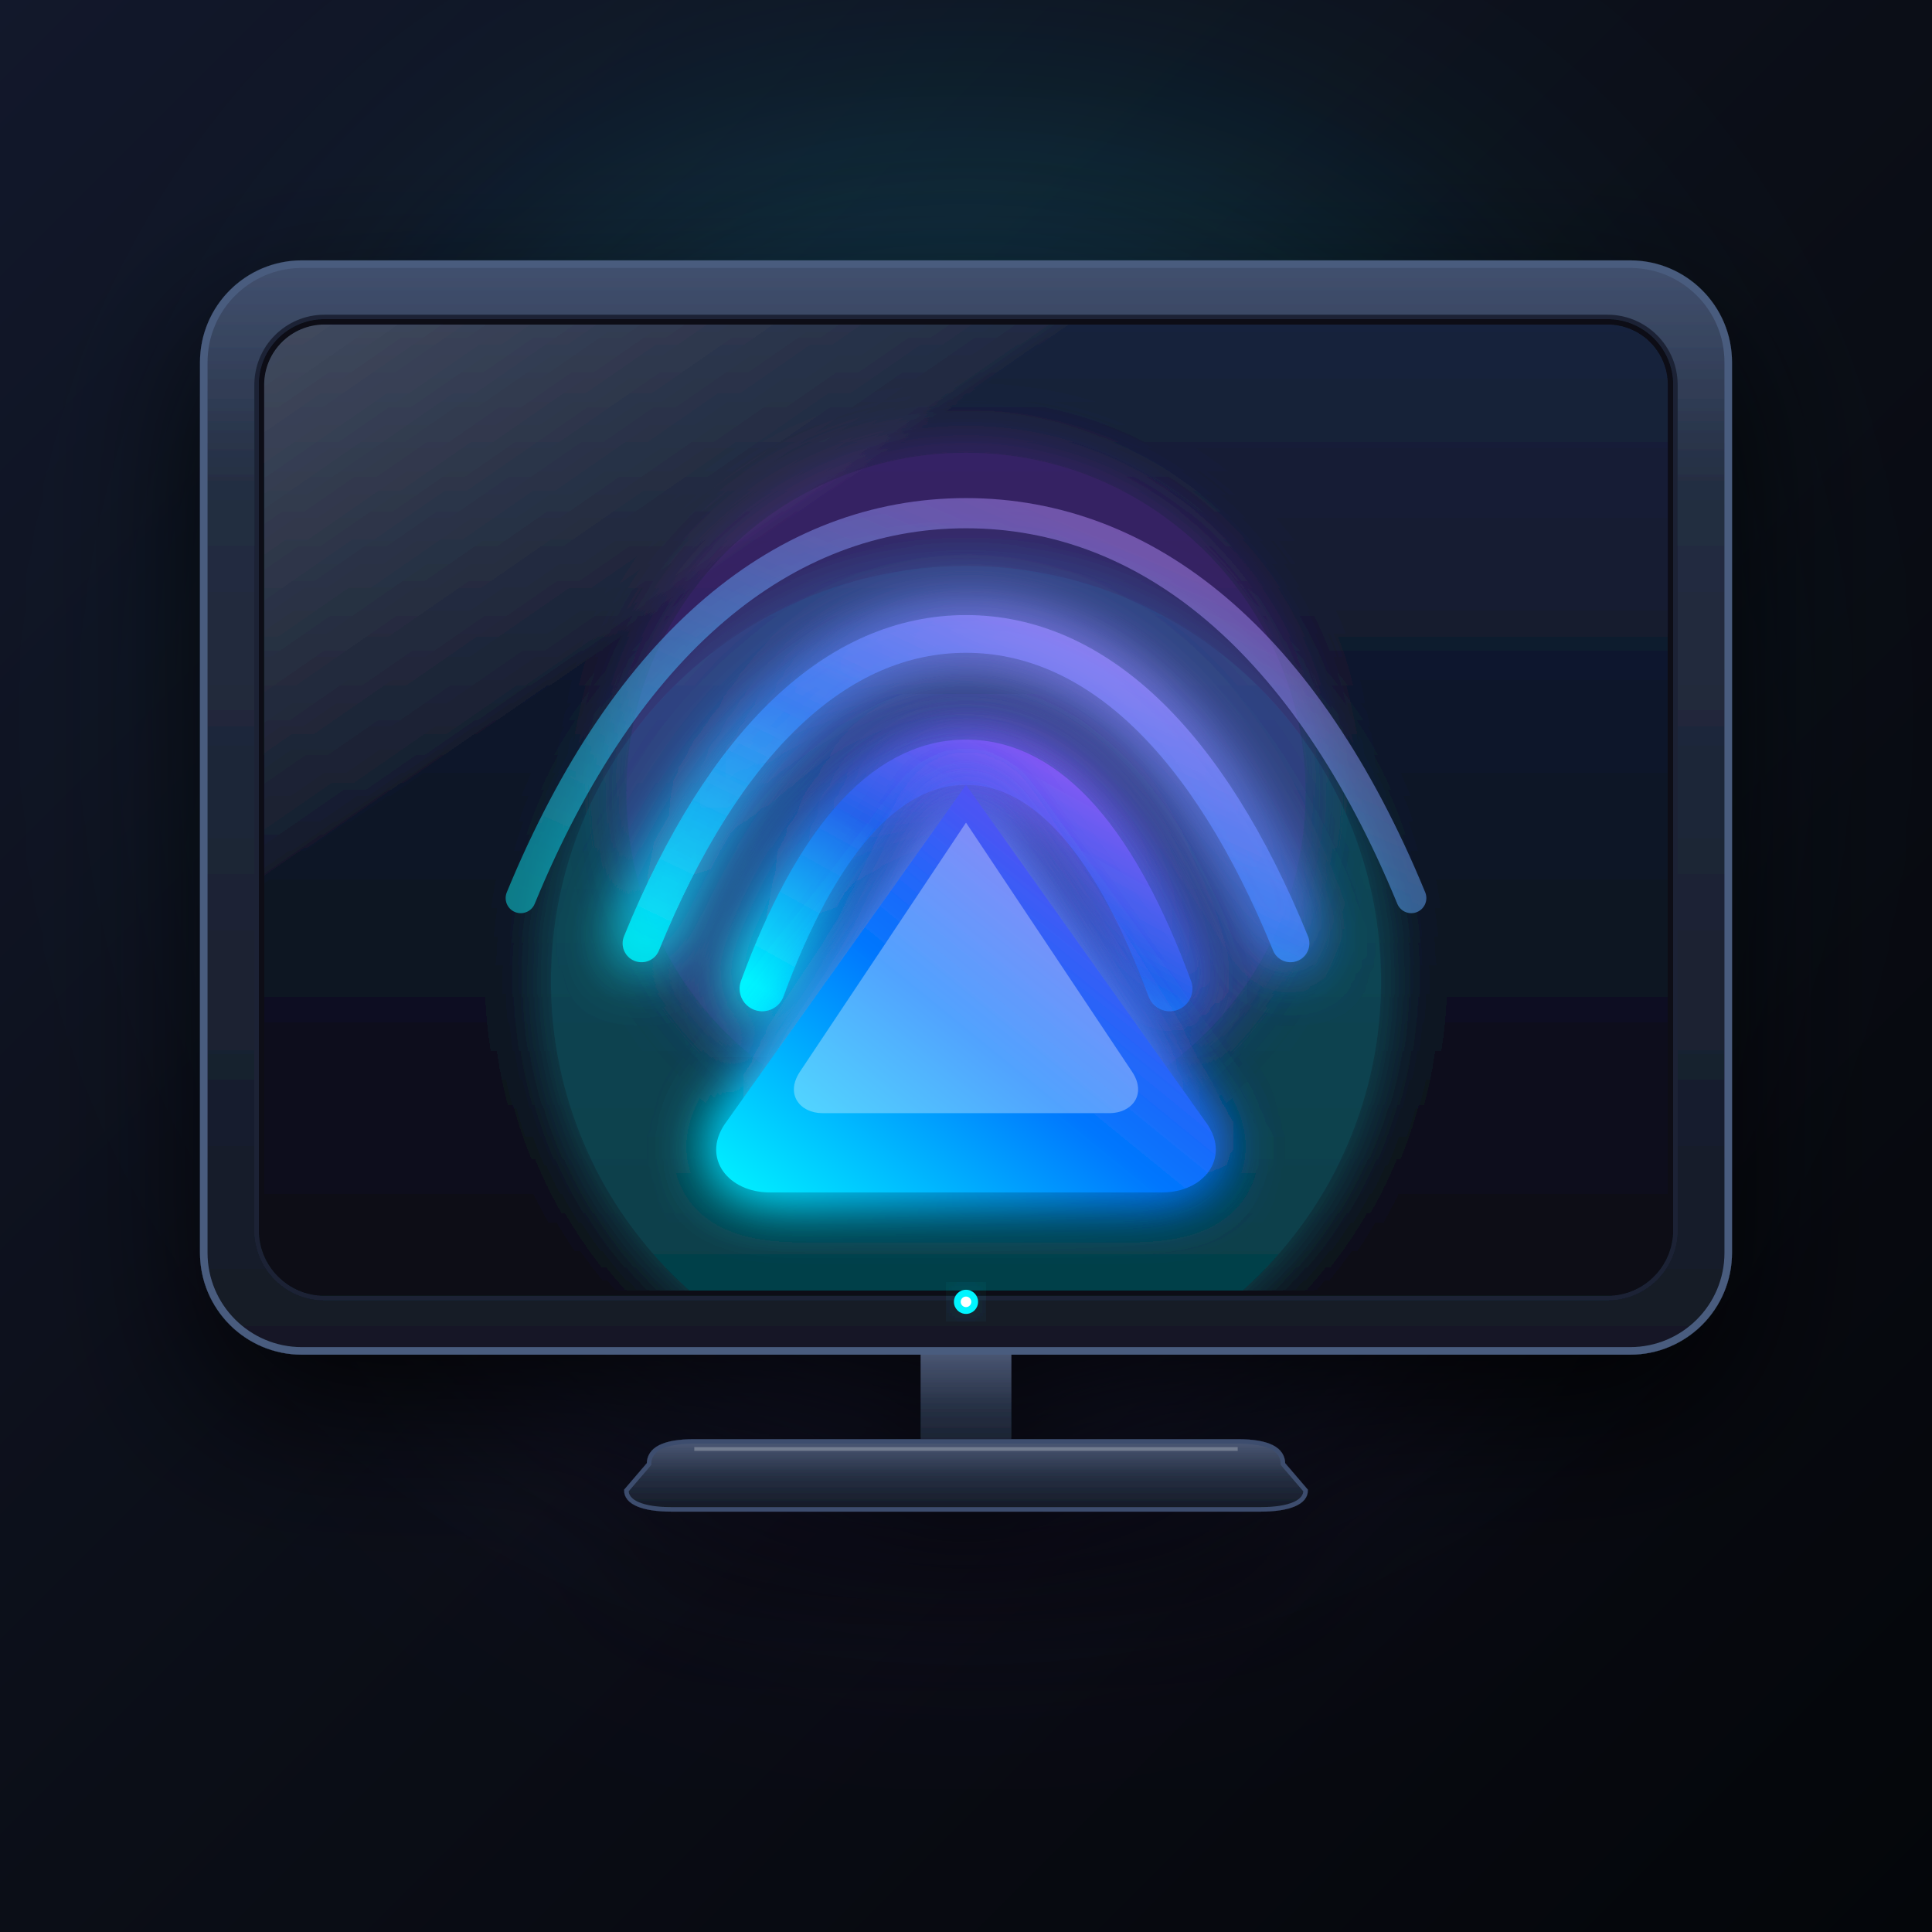
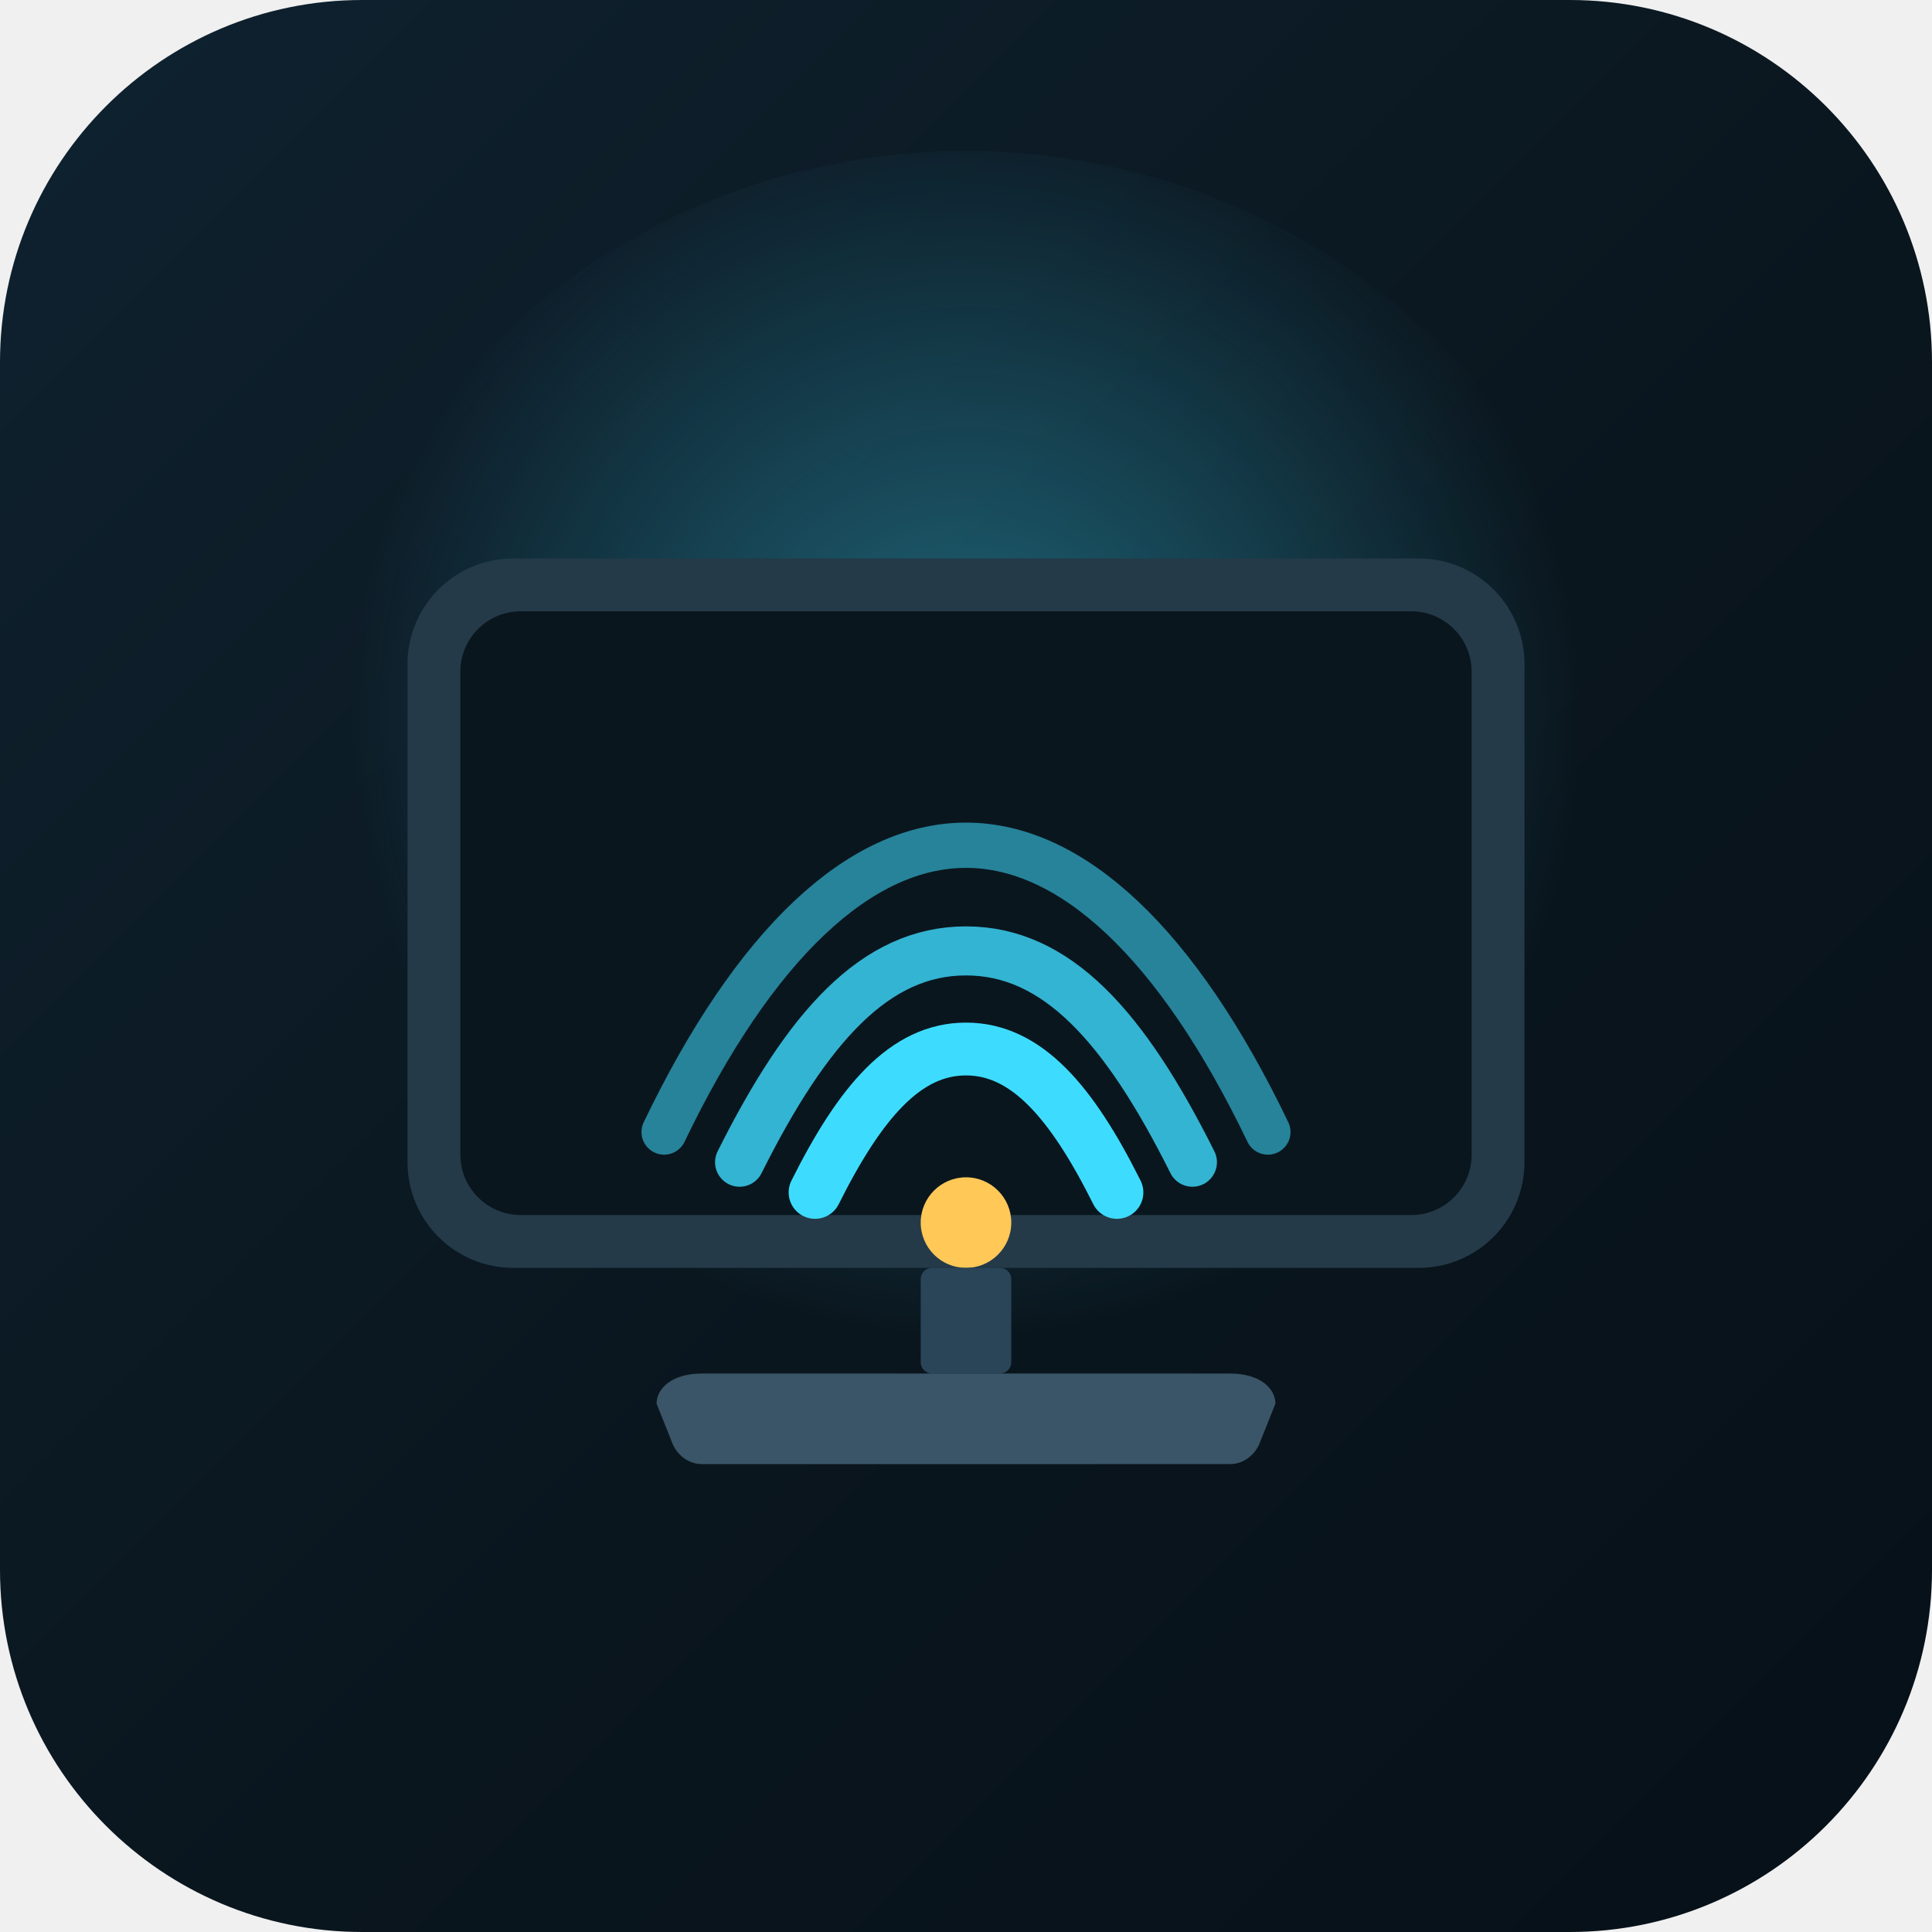
<svg xmlns="http://www.w3.org/2000/svg" viewBox="0 0 512 512" width="512" height="512">
  <defs>
-     <linearGradient id="bgGradAv" x1="0%" y1="0%" x2="100%" y2="100%">
-       <stop offset="0%" stop-color="#12182B" />
-       <stop offset="50%" stop-color="#0B0E17" />
-       <stop offset="100%" stop-color="#04060A" />
+     <linearGradient id="bgGrad" x1="0%" y1="0%" x2="100%" y2="100%">
+       <stop offset="0%" stop-color="#0F2230" />
+       <stop offset="55%" stop-color="#0A161E" />
+       <stop offset="100%" stop-color="#061018" />
    </linearGradient>
-     <linearGradient id="tvBezelAv" x1="0%" y1="0%" x2="0%" y2="100%">
-       <stop offset="0%" stop-color="#41506E" />
-       <stop offset="20%" stop-color="#242E42" />
-       <stop offset="100%" stop-color="#141926" />
-     </linearGradient>
-     <linearGradient id="tvScreenAv" x1="0%" y1="0%" x2="0%" y2="100%">
-       <stop offset="0%" stop-color="#18233C" />
-       <stop offset="50%" stop-color="#0E1527" />
-       <stop offset="100%" stop-color="#080C16" />
-     </linearGradient>
-     <linearGradient id="airplayNeonAv" x1="0%" y1="100%" x2="100%" y2="0%">
-       <stop offset="0%" stop-color="#00F5FF" />
-       <stop offset="45%" stop-color="#0077FE" />
-       <stop offset="100%" stop-color="#9333EA" />
-     </linearGradient>
-     <linearGradient id="arc1Av" x1="0%" y1="100%" x2="100%" y2="0%">
-       <stop offset="0%" stop-color="#00F5FF" />
-       <stop offset="50%" stop-color="#2563EB" />
-       <stop offset="100%" stop-color="#A855F7" />
-     </linearGradient>
-     <linearGradient id="arc2Av" x1="0%" y1="100%" x2="100%" y2="0%">
-       <stop offset="0%" stop-color="#00F5FF" stop-opacity="0.8" />
-       <stop offset="50%" stop-color="#3B82F6" stop-opacity="0.85" />
-       <stop offset="100%" stop-color="#C084FC" stop-opacity="0.8" />
-     </linearGradient>
-     <linearGradient id="arc3Av" x1="0%" y1="100%" x2="100%" y2="0%">
-       <stop offset="0%" stop-color="#00F5FF" stop-opacity="0.45" />
-       <stop offset="50%" stop-color="#60A5FA" stop-opacity="0.5" />
-       <stop offset="100%" stop-color="#E879F9" stop-opacity="0.45" />
-     </linearGradient>
-     <linearGradient id="standGradAv" x1="0%" y1="0%" x2="0%" y2="100%">
-       <stop offset="0%" stop-color="#4B5875" />
-       <stop offset="50%" stop-color="#263044" />
-       <stop offset="100%" stop-color="#141A26" />
-     </linearGradient>
-     <linearGradient id="glassReflectionAv" x1="0%" y1="0%" x2="100%" y2="100%">
-       <stop offset="0%" stop-color="#FFFFFF" stop-opacity="0.18" />
-       <stop offset="28%" stop-color="#FFFFFF" stop-opacity="0.04" />
-       <stop offset="29%" stop-color="#FFFFFF" stop-opacity="0" />
-       <stop offset="100%" stop-color="#FFFFFF" stop-opacity="0" />
-     </linearGradient>
-     <filter id="tvElevationAv" x="-20%" y="-20%" width="140%" height="145%">
-       <feDropShadow dx="0" dy="16" stdDeviation="20" flood-color="#000000" flood-opacity="0.85" />
-     </filter>
-     <filter id="backlightAv" x="-30%" y="-30%" width="160%" height="160%">
-       <feGaussianBlur stdDeviation="48" />
-     </filter>
-     <filter id="neonGlowAv" x="-30%" y="-30%" width="160%" height="160%">
-       <feGaussianBlur stdDeviation="8" result="blur" />
-       <feMerge>
-         <feMergeNode in="blur" />
-         <feMergeNode in="blur" />
-         <feMergeNode in="SourceGraphic" />
-       </feMerge>
-     </filter>
-     <clipPath id="screenClipAv">
-       <rect x="70" y="86" width="372" height="256" rx="16" />
-     </clipPath>
+     <radialGradient id="glow" cx="50%" cy="42%" r="45%">
+       <stop offset="0%" stop-color="#3DDCFF" stop-opacity="0.4" />
+       <stop offset="100%" stop-color="#3DDCFF" stop-opacity="0" />
+     </radialGradient>
  </defs>
-   <rect width="512" height="512" fill="url(#bgGradAv)" />
-   <circle cx="256" cy="190" r="160" fill="#00F5FF" opacity="0.16" filter="url(#backlightAv)" />
-   <circle cx="256" cy="250" r="140" fill="#9333EA" opacity="0.18" filter="url(#backlightAv)" />
-   <g filter="url(#tvElevationAv)">
-     <path d="M244 358 L244 388 L268 388 L268 358 Z" fill="url(#standGradAv)" />
-     <path d="M172 388 C172 384 176 382 184 382 L328 382 C336 382 340 384 340 388 L346 395 C346 398 342 400 334 400 L178 400 C170 400 166 398 166 395 Z" fill="url(#standGradAv)" stroke="#3E4E6E" stroke-width="1.2" />
-     <line x1="184" y1="384" x2="328" y2="384" stroke="rgba(255,255,255,0.25)" stroke-width="1" />
-     <rect x="54" y="70" width="404" height="288" rx="26" fill="url(#tvBezelAv)" stroke="#4A5C7E" stroke-width="2" />
-     <rect x="68" y="84" width="376" height="260" rx="18" fill="#080C14" stroke="#1C2436" stroke-width="1.2" />
-     <g clip-path="url(#screenClipAv)">
-       <rect x="70" y="86" width="372" height="256" rx="16" fill="url(#tvScreenAv)" />
-       <circle cx="256" cy="260" r="110" fill="#00F5FF" opacity="0.22" filter="url(#neonGlowAv)" />
-       <circle cx="256" cy="210" r="90" fill="#9333EA" opacity="0.26" filter="url(#neonGlowAv)" />
-       <path d="M138 238 C166 170 208 136 256 136 C304 136 346 170 374 238" fill="none" stroke="url(#arc3Av)" stroke-width="8" stroke-linecap="round" />
-       <path d="M170 250 C192 196 222 168 256 168 C290 168 320 196 342 250" fill="none" stroke="url(#arc2Av)" stroke-width="10" stroke-linecap="round" filter="url(#neonGlowAv)" />
-       <path d="M202 262 C216 224 234 202 256 202 C278 202 296 224 310 262" fill="none" stroke="url(#arc1Av)" stroke-width="12" stroke-linecap="round" filter="url(#neonGlowAv)" />
-       <g filter="url(#neonGlowAv)">
-         <path d="M256 208 L320 298 C326 307 319 316 308 316 L204 316 C193 316 186 307 192 298 Z" fill="url(#airplayNeonAv)" />
-         <path d="M256 218 L300 284 C304 290 300 295 294 295 L218 295 C212 295 208 290 212 284 Z" fill="#FFFFFF" opacity="0.32" />
-       </g>
-       <rect x="70" y="86" width="372" height="256" rx="16" fill="url(#glassReflectionAv)" />
-     </g>
-     <circle cx="256" cy="345" r="3.2" fill="#00F5FF" filter="url(#neonGlowAv)" />
-     <circle cx="256" cy="345" r="1.4" fill="#FFFFFF" />
-   </g>
+   <rect width="512" height="512" rx="96" fill="url(#bgGrad)" />
+   <circle cx="256" cy="220" r="180" fill="url(#glow)" />
+   <rect x="108" y="148" width="296" height="188" rx="28" fill="#243A48" />
+   <rect x="122" y="162" width="268" height="160" rx="16" fill="#0A161E" />
+   <path d="M176 300 C200 250 228 224 256 224 C284 224 312 250 336 300" fill="none" stroke="#3DDCFF" stroke-width="12" stroke-linecap="round" opacity="0.55" />
+   <path d="M196 308 C214 272 232 252 256 252 C280 252 298 272 316 308" fill="none" stroke="#3DDCFF" stroke-width="13" stroke-linecap="round" opacity="0.8" />
+   <path d="M216 316 C228 292 240 278 256 278 C272 278 284 292 296 316" fill="none" stroke="#3DDCFF" stroke-width="14" stroke-linecap="round" />
+   <circle cx="256" cy="324" r="12" fill="#FFC857" />
+   <rect x="244" y="336" width="24" height="28" rx="3" fill="#2A4558" />
+   <path d="M186 364 H326 C334 364 338 368 338 372 L334 382 C333 385 330 388 326 388 H186 C182 388 179 385 178 382 L174 372 C174 368 178 364 186 364 Z" fill="#3A5568" />
</svg>
